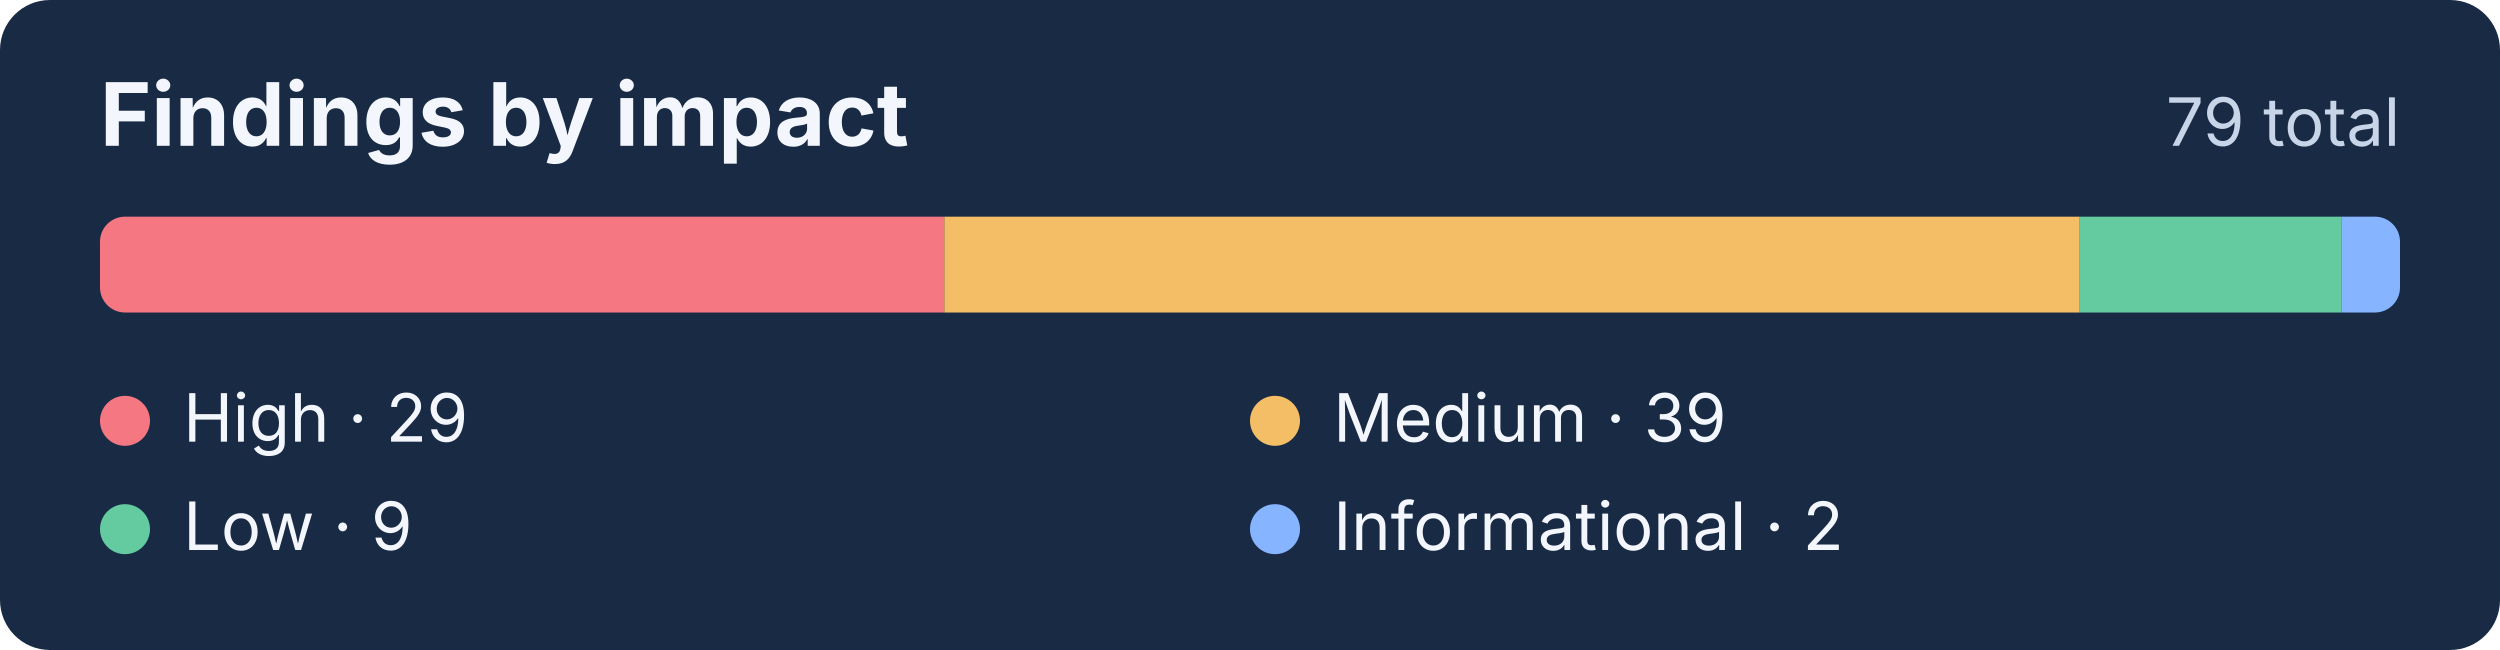
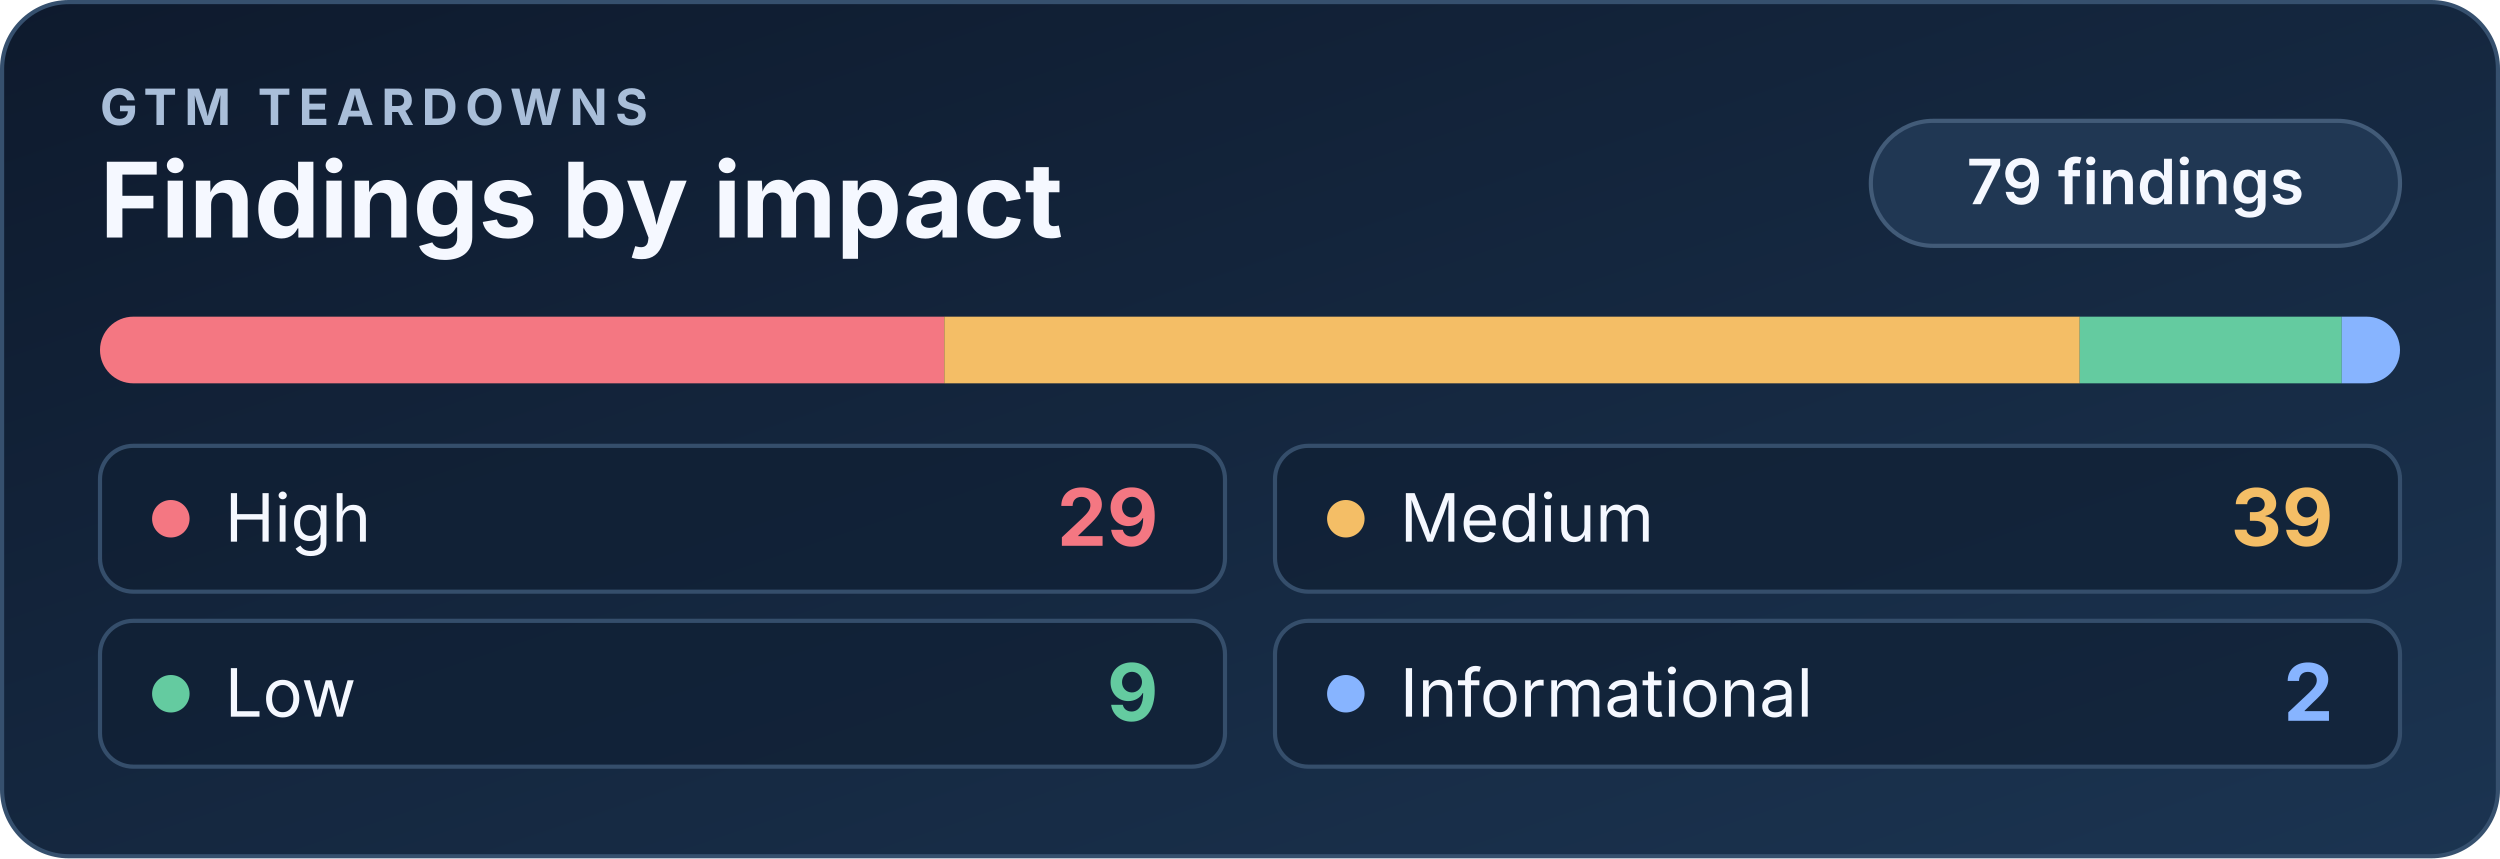
- <svg xmlns="http://www.w3.org/2000/svg" width="600" height="156" viewBox="0 0 600 156" role="img" aria-labelledby="title description">
-   <rect width="600" height="156" rx="12" fill="#182a44" />
-   <g font-family="system-ui, -apple-system, Segoe UI, sans-serif" fill="#f3f6fc">
-     <text x="24" y="35" font-size="21" font-weight="700">Findings by impact</text>
-     <text x="576" y="35" font-size="16" text-anchor="end" fill="#c8d5e8">79 total</text>
-     <defs>
-       <clipPath id="bar">
-         <rect x="24" y="52" width="552" height="23" rx="6" />
-       </clipPath>
-     </defs>
+ <svg xmlns="http://www.w3.org/2000/svg" width="600" height="206" viewBox="0 0 600 206" role="img" aria-labelledby="title description">
+   <defs>
+     <linearGradient id="panel" x1="0%" y1="0%" x2="100%" y2="100%">
+       <stop offset="0" stop-color="#0e1a2d" />
+       <stop offset="1" stop-color="#1b3451" />
+     </linearGradient>
+     <clipPath id="bar">
+       <rect x="24" y="76" width="552" height="16" rx="8" />
+     </clipPath>
+   </defs>
+   <rect x="0.5" y="0.5" width="599" height="205" rx="16" fill="url(#panel)" stroke="#36506e" />
+   <g font-family="system-ui, -apple-system, Segoe UI, sans-serif" fill="#f5f8ff">
+     <text x="24" y="30" font-size="12" font-weight="700" letter-spacing="1.8" fill="#a9bed9">GTM TEARDOWNS</text>
+     <text x="24" y="57" font-size="25" font-weight="700">Findings by impact</text>
+     <rect x="449" y="29" width="127" height="30" rx="15" fill="#203753" stroke="#425b78" />
+     <text x="512.5" y="49" font-size="15" font-weight="600" text-anchor="middle">79 findings</text>
    <g clip-path="url(#bar)">
-       <rect x="24.000" y="52" width="202.633" height="23" fill="#f47782" />
-       <rect x="226.633" y="52" width="272.506" height="23" fill="#f4be66" />
-       <rect x="499.139" y="52" width="62.886" height="23" fill="#64cba0" />
-       <rect x="562.025" y="52" width="13.975" height="23" fill="#87b4ff" />
+       <rect x="24.000" y="76" width="202.633" height="16" fill="#f47782" />
+       <rect x="226.633" y="76" width="272.506" height="16" fill="#f4be66" />
+       <rect x="499.139" y="76" width="62.886" height="16" fill="#64cba0" />
+       <rect x="562.025" y="76" width="13.975" height="16" fill="#87b4ff" />
    </g>
-     <circle cx="30" cy="101" r="6" fill="#f47782" />
-     <text x="44" y="106" font-size="16">High · 29</text>
-     <circle cx="306" cy="101" r="6" fill="#f4be66" />
-     <text x="320" y="106" font-size="16">Medium · 39</text>
-     <circle cx="30" cy="127" r="6" fill="#64cba0" />
-     <text x="44" y="132" font-size="16">Low · 9</text>
-     <circle cx="306" cy="127" r="6" fill="#87b4ff" />
-     <text x="320" y="132" font-size="16">Informational · 2</text>
+     <g transform="translate(24 107)">
+       <rect width="270" height="35" rx="8" fill="#101f34" fill-opacity="0.65" stroke="#354e6b" />
+       <circle cx="17" cy="17.5" r="4.5" fill="#f47782" />
+       <text x="30" y="23" font-size="16">High</text>
+       <text x="254" y="24" font-size="19" font-weight="700" text-anchor="end" fill="#f47782">29</text>
+     </g>
+     <g transform="translate(306 107)">
+       <rect width="270" height="35" rx="8" fill="#101f34" fill-opacity="0.65" stroke="#354e6b" />
+       <circle cx="17" cy="17.5" r="4.5" fill="#f4be66" />
+       <text x="30" y="23" font-size="16">Medium</text>
+       <text x="254" y="24" font-size="19" font-weight="700" text-anchor="end" fill="#f4be66">39</text>
+     </g>
+     <g transform="translate(24 149)">
+       <rect width="270" height="35" rx="8" fill="#101f34" fill-opacity="0.65" stroke="#354e6b" />
+       <circle cx="17" cy="17.5" r="4.5" fill="#64cba0" />
+       <text x="30" y="23" font-size="16">Low</text>
+       <text x="254" y="24" font-size="19" font-weight="700" text-anchor="end" fill="#64cba0">9</text>
+     </g>
+     <g transform="translate(306 149)">
+       <rect width="270" height="35" rx="8" fill="#101f34" fill-opacity="0.65" stroke="#354e6b" />
+       <circle cx="17" cy="17.5" r="4.5" fill="#87b4ff" />
+       <text x="30" y="23" font-size="16">Informational</text>
+       <text x="254" y="24" font-size="19" font-weight="700" text-anchor="end" fill="#87b4ff">2</text>
+     </g>
  </g>
</svg>
